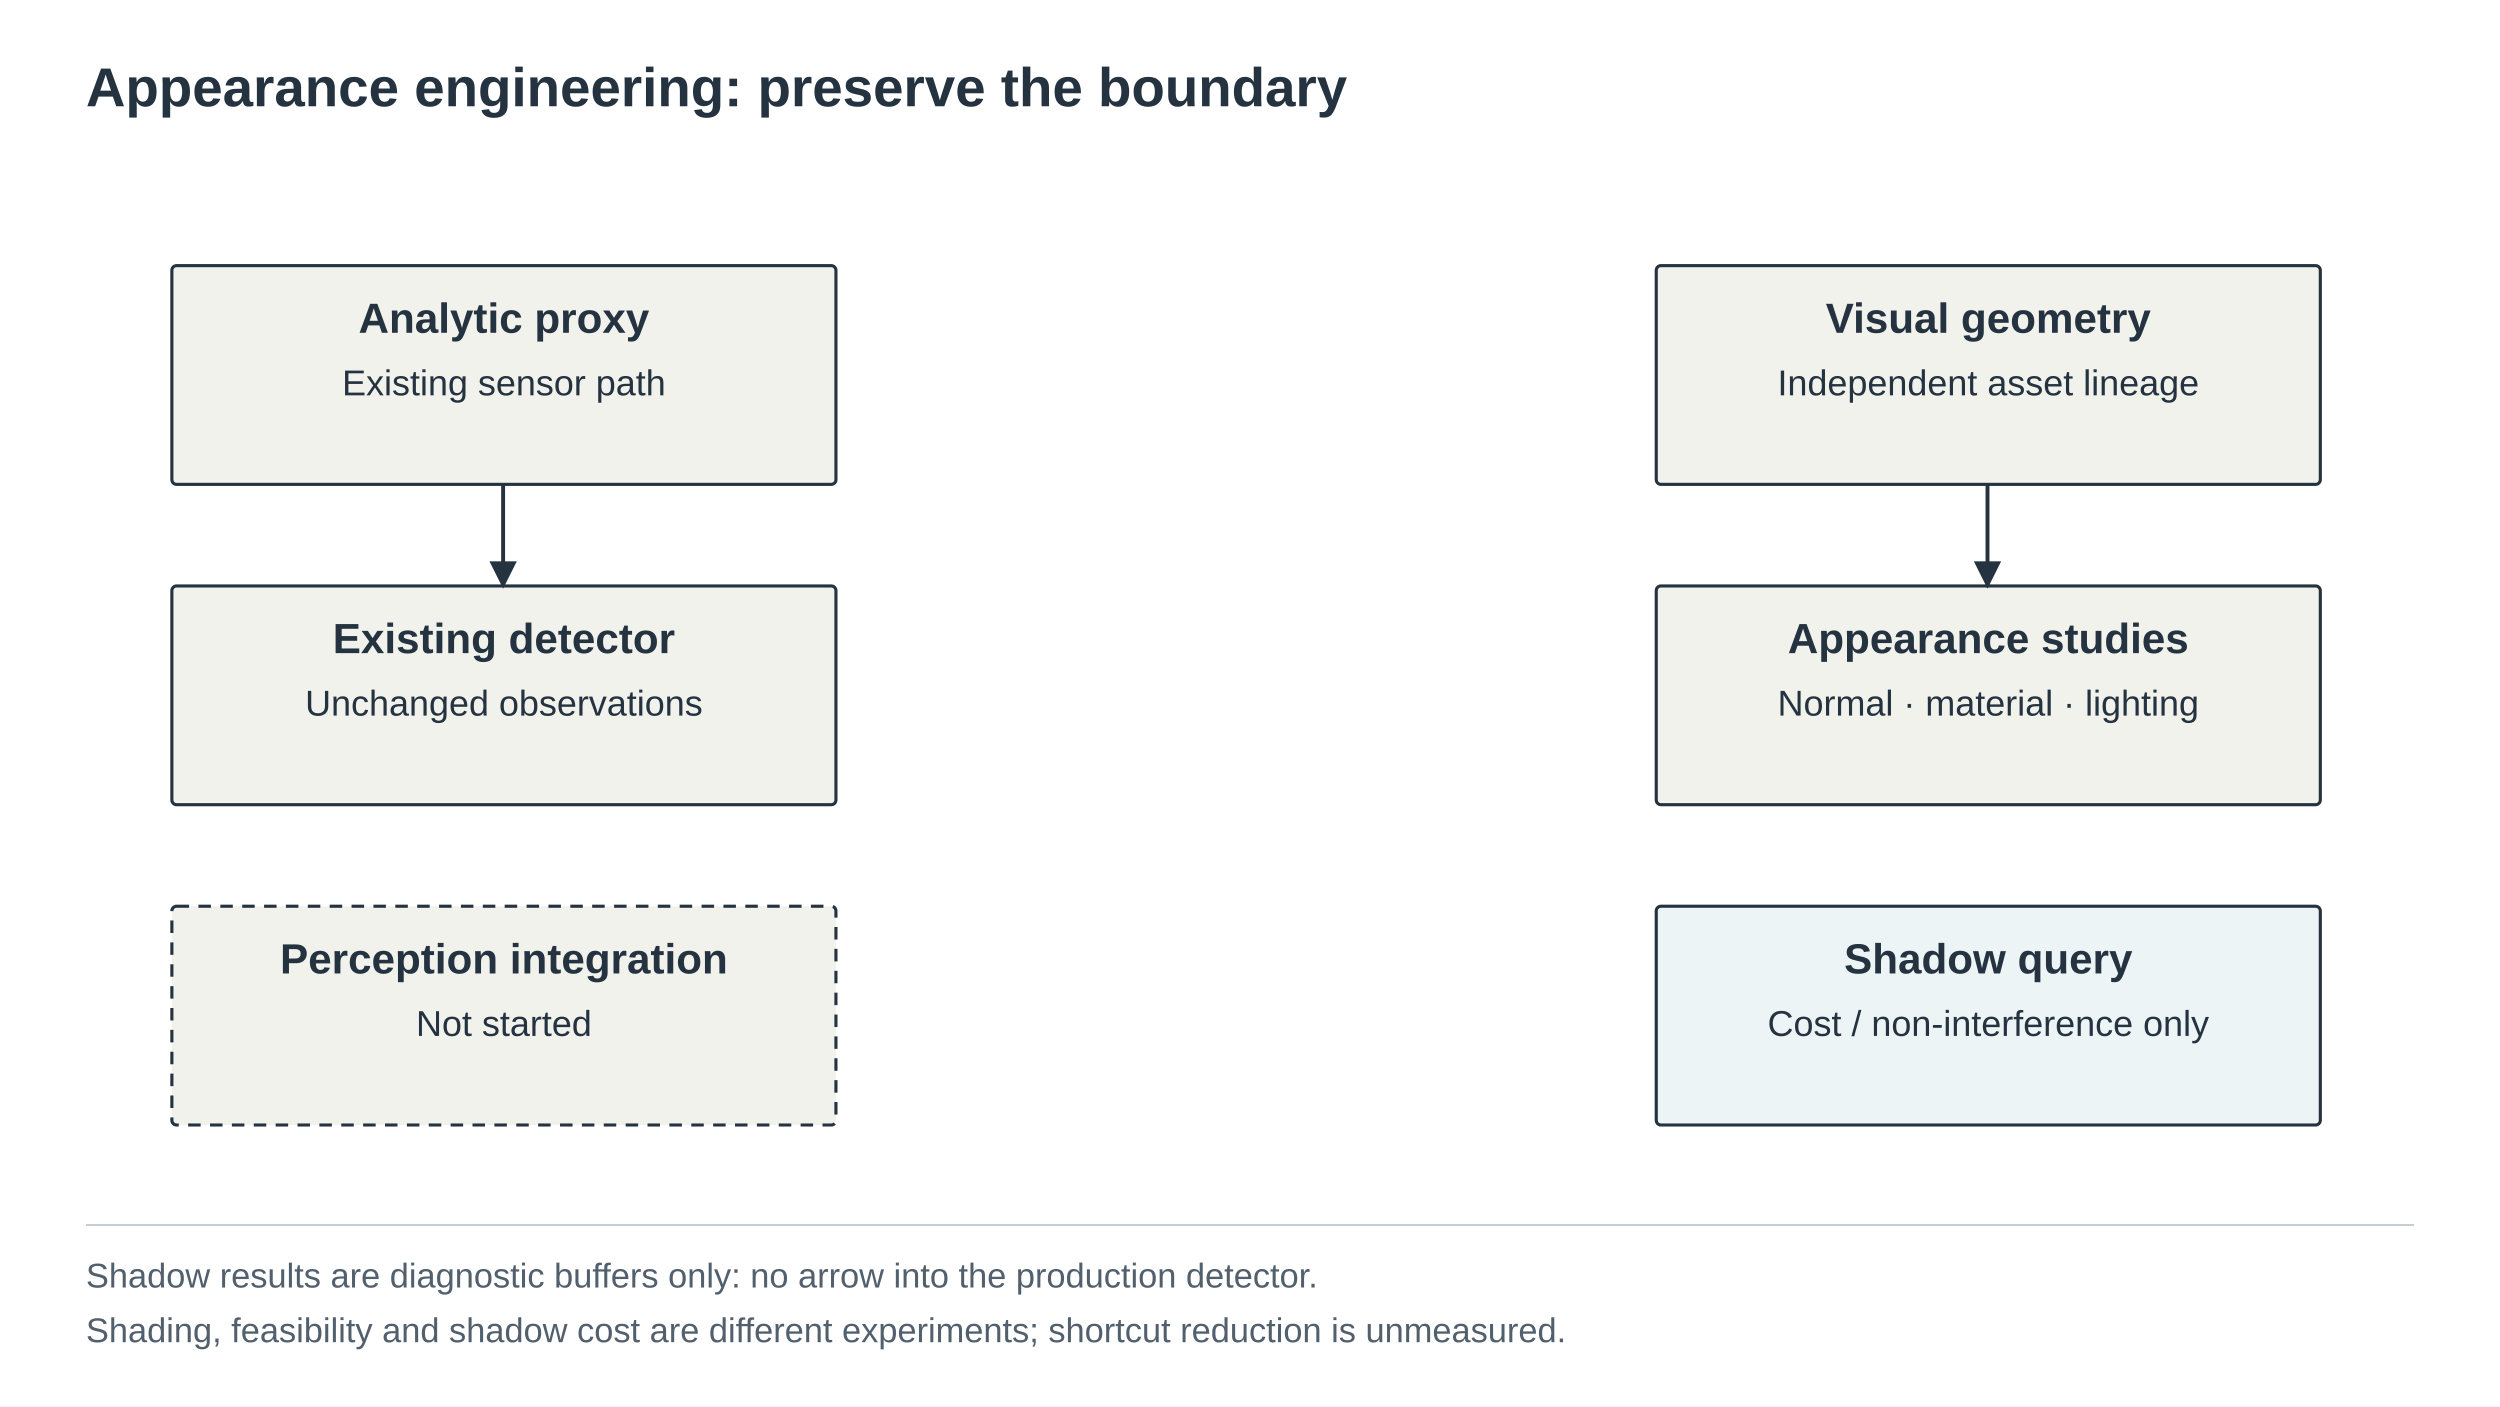
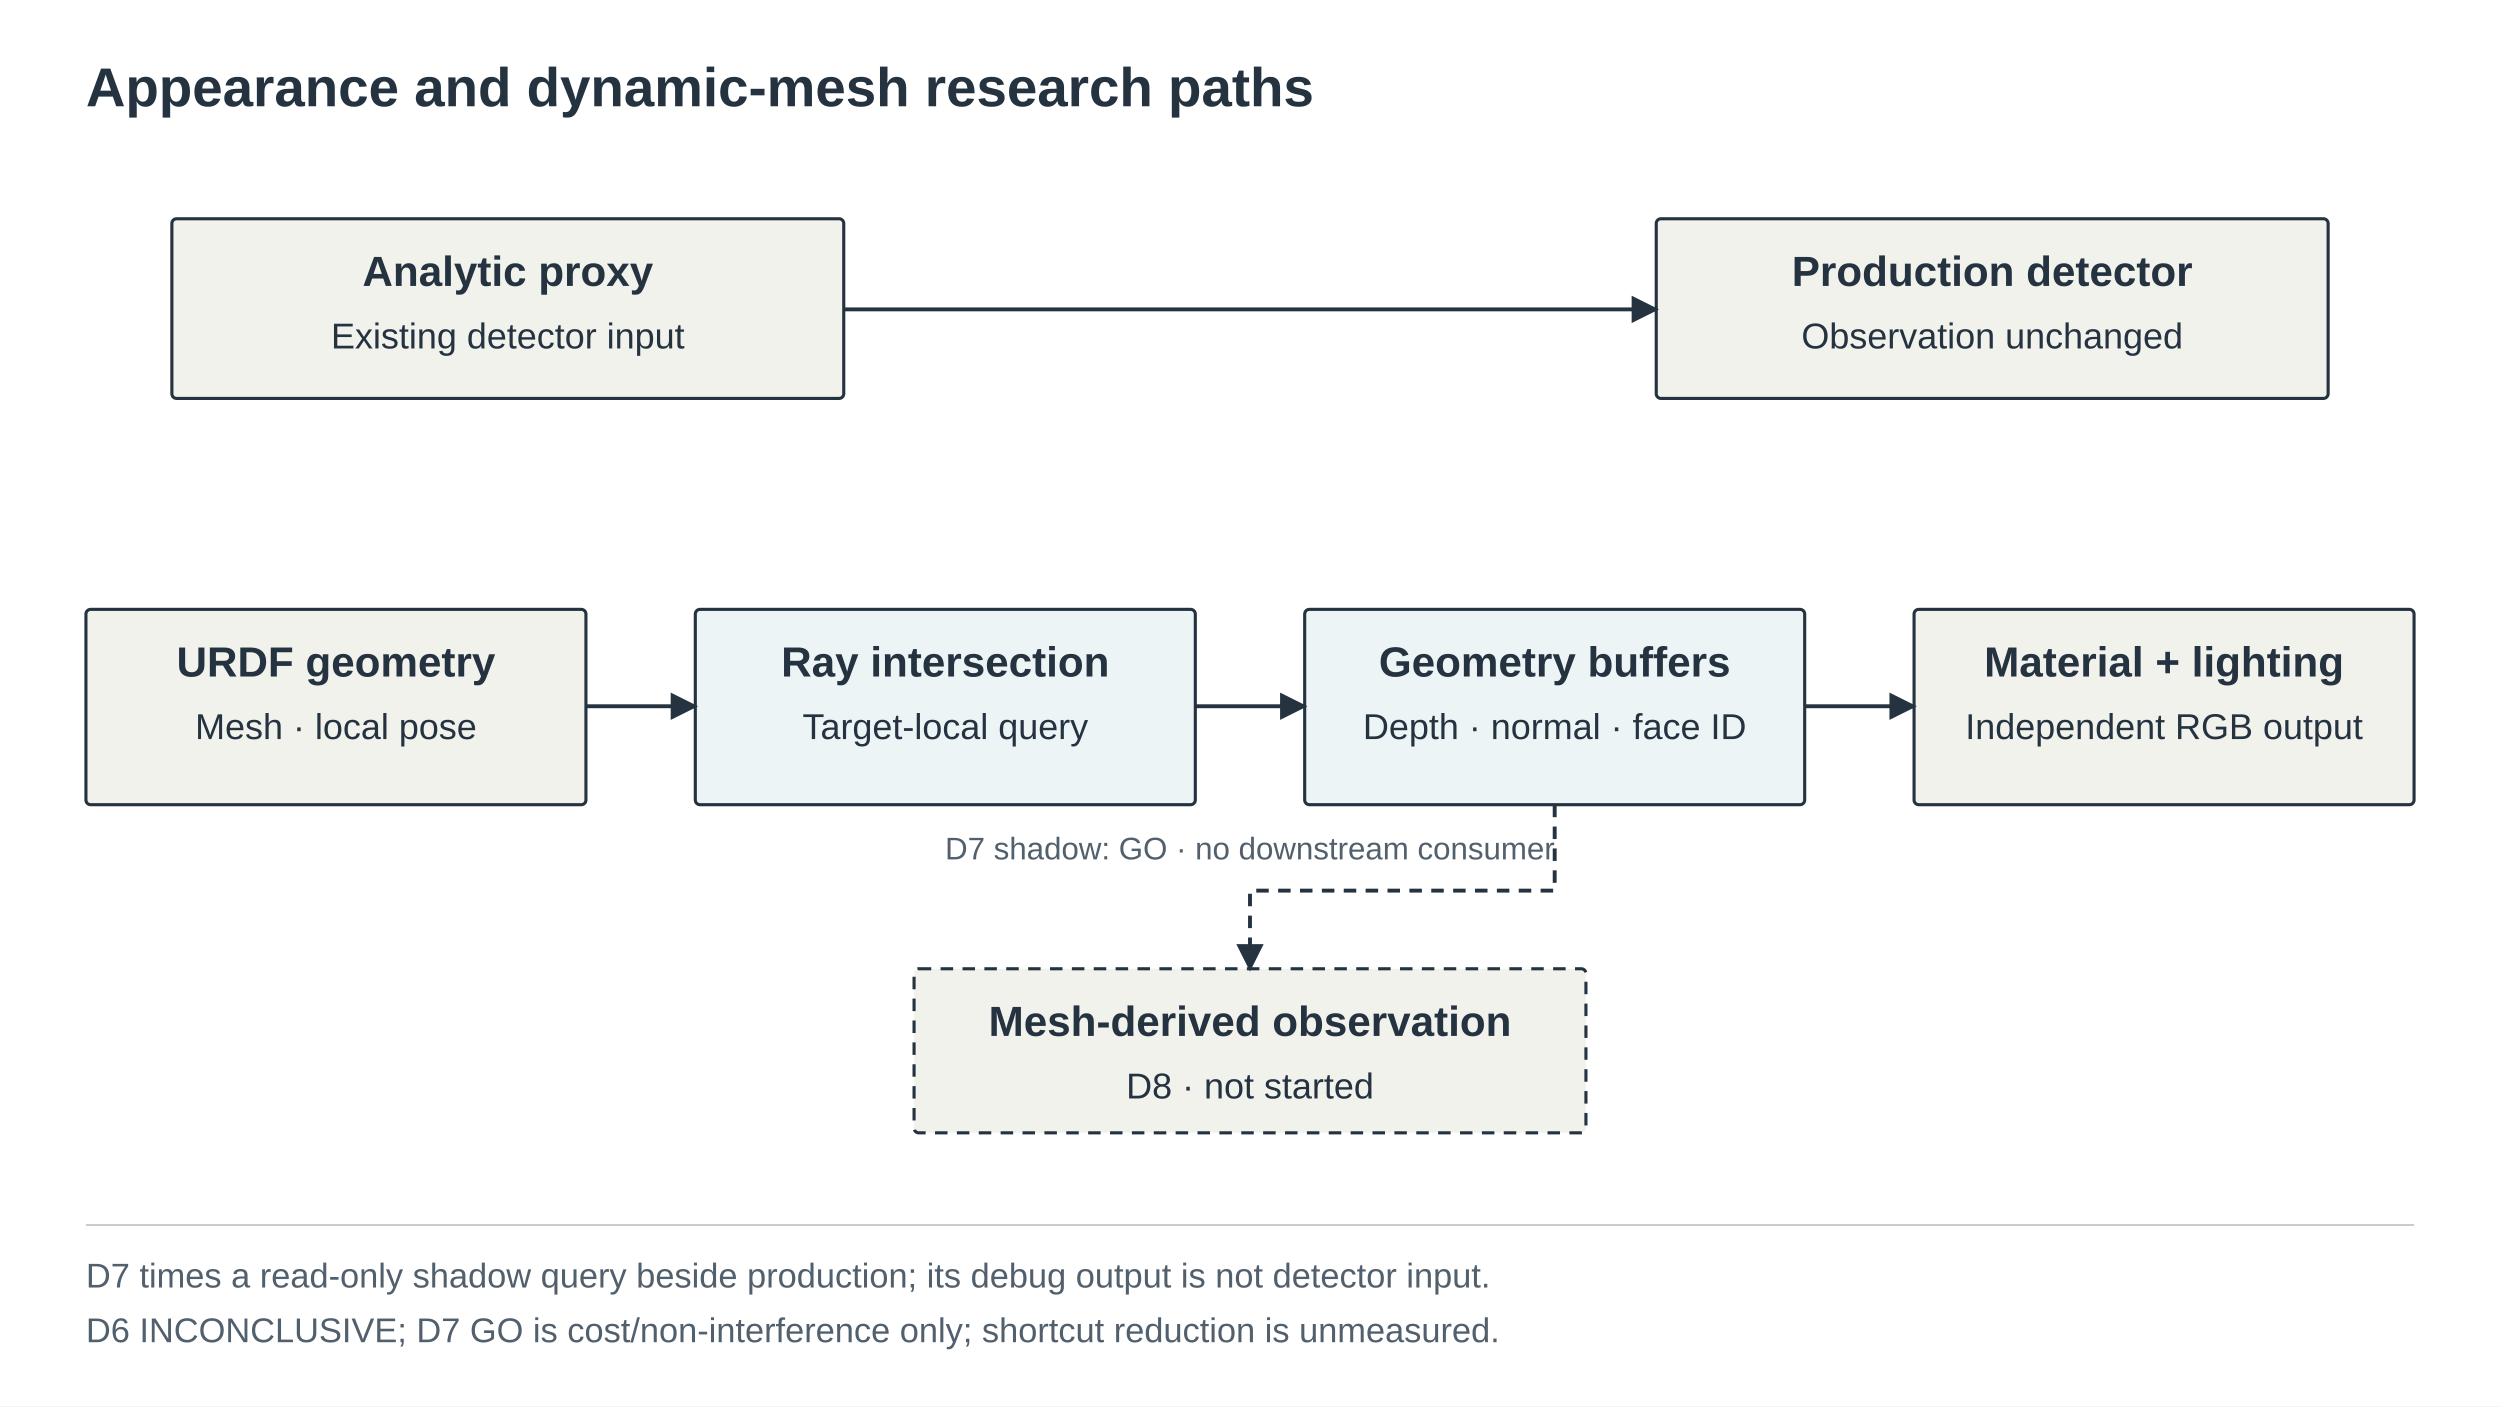
<svg xmlns="http://www.w3.org/2000/svg" width="1600" height="900" viewBox="0 0 1600 900" role="img" aria-labelledby="title desc">
  <defs>
    <marker id="arrow" viewBox="0 0 10 10" refX="9" refY="5" markerWidth="7" markerHeight="7" orient="auto">
      <path d="M0 0L10 5L0 10Z" fill="#253341" />
    </marker>
  </defs>
  <rect width="1600" height="900" fill="white" />
  <g font-family="Arial, Noto Sans CJK KR, sans-serif" fill="#16232f">
-     <text x="55" y="68" font-size="35" font-weight="700" text-anchor="start" fill="#253341">Appearance engineering: preserve the boundary</text>
+     <text x="55" y="68" font-size="35" font-weight="700" text-anchor="start" fill="#253341">Appearance and dynamic-mesh research paths</text>
    <g data-block="true">
-       <rect x="110" y="170" width="425" height="140" rx="3" fill="#f2f2ed" stroke="#253341" stroke-width="2" />
-       <text x="322.5" y="213" font-size="27" font-weight="700" text-anchor="middle" fill="#253341">Analytic proxy</text>
-       <text x="322.5" y="253" font-size="23" font-weight="400" text-anchor="middle" fill="#253341">Existing sensor path</text>
+       <rect x="110" y="140" width="430" height="115" rx="3" fill="#f2f2ed" stroke="#253341" stroke-width="2" />
+       <text x="325.0" y="183" font-size="27" font-weight="700" text-anchor="middle" fill="#253341">Analytic proxy</text>
+       <text x="325.0" y="223" font-size="23" font-weight="400" text-anchor="middle" fill="#253341">Existing detector input</text>
    </g>
    <g data-block="true">
-       <rect x="110" y="375" width="425" height="140" rx="3" fill="#f2f2ed" stroke="#253341" stroke-width="2" />
-       <text x="322.5" y="418" font-size="27" font-weight="700" text-anchor="middle" fill="#253341">Existing detector</text>
-       <text x="322.5" y="458" font-size="23" font-weight="400" text-anchor="middle" fill="#253341">Unchanged observations</text>
+       <rect x="1060" y="140" width="430" height="115" rx="3" fill="#f2f2ed" stroke="#253341" stroke-width="2" />
+       <text x="1275.0" y="183" font-size="27" font-weight="700" text-anchor="middle" fill="#253341">Production detector</text>
+       <text x="1275.0" y="223" font-size="23" font-weight="400" text-anchor="middle" fill="#253341">Observation unchanged</text>
+     </g>
+     <path d="M540 198 L1060 198" fill="none" stroke="#253341" stroke-width="2.5" marker-end="url(#arrow)" />
+     <g data-block="true">
+       <rect x="55" y="390" width="320" height="125" rx="3" fill="#f2f2ed" stroke="#253341" stroke-width="2" />
+       <text x="215.0" y="433" font-size="27" font-weight="700" text-anchor="middle" fill="#253341">URDF geometry</text>
+       <text x="215.0" y="473" font-size="23" font-weight="400" text-anchor="middle" fill="#253341">Mesh · local pose</text>
    </g>
    <g data-block="true">
-       <rect x="1060" y="170" width="425" height="140" rx="3" fill="#f2f2ed" stroke="#253341" stroke-width="2" />
-       <text x="1272.5" y="213" font-size="27" font-weight="700" text-anchor="middle" fill="#253341">Visual geometry</text>
-       <text x="1272.5" y="253" font-size="23" font-weight="400" text-anchor="middle" fill="#253341">Independent asset lineage</text>
+       <rect x="445" y="390" width="320" height="125" rx="3" fill="#edf4f6" stroke="#253341" stroke-width="2" />
+       <text x="605.0" y="433" font-size="27" font-weight="700" text-anchor="middle" fill="#253341">Ray intersection</text>
+       <text x="605.0" y="473" font-size="23" font-weight="400" text-anchor="middle" fill="#253341">Target-local query</text>
    </g>
    <g data-block="true">
-       <rect x="1060" y="375" width="425" height="140" rx="3" fill="#f2f2ed" stroke="#253341" stroke-width="2" />
-       <text x="1272.5" y="418" font-size="27" font-weight="700" text-anchor="middle" fill="#253341">Appearance studies</text>
-       <text x="1272.5" y="458" font-size="23" font-weight="400" text-anchor="middle" fill="#253341">Normal · material · lighting</text>
+       <rect x="835" y="390" width="320" height="125" rx="3" fill="#edf4f6" stroke="#253341" stroke-width="2" />
+       <text x="995.0" y="433" font-size="27" font-weight="700" text-anchor="middle" fill="#253341">Geometry buffers</text>
+       <text x="995.0" y="473" font-size="23" font-weight="400" text-anchor="middle" fill="#253341">Depth · normal · face ID</text>
    </g>
    <g data-block="true">
-       <rect x="1060" y="580" width="425" height="140" rx="3" fill="#edf4f6" stroke="#253341" stroke-width="2" />
-       <text x="1272.5" y="623" font-size="27" font-weight="700" text-anchor="middle" fill="#253341">Shadow query</text>
-       <text x="1272.5" y="663" font-size="23" font-weight="400" text-anchor="middle" fill="#253341">Cost / non-interference only</text>
+       <rect x="1225" y="390" width="320" height="125" rx="3" fill="#f2f2ed" stroke="#253341" stroke-width="2" />
+       <text x="1385.0" y="433" font-size="27" font-weight="700" text-anchor="middle" fill="#253341">Material + lighting</text>
+       <text x="1385.0" y="473" font-size="23" font-weight="400" text-anchor="middle" fill="#253341">Independent RGB output</text>
    </g>
+     <path d="M375 452 L445 452" fill="none" stroke="#253341" stroke-width="2.5" marker-end="url(#arrow)" />
+     <path d="M765 452 L835 452" fill="none" stroke="#253341" stroke-width="2.5" marker-end="url(#arrow)" />
+     <path d="M1155 452 L1225 452" fill="none" stroke="#253341" stroke-width="2.5" marker-end="url(#arrow)" />
    <g data-block="true">
-       <rect x="110" y="580" width="425" height="140" rx="3" fill="#f2f2ed" stroke="#253341" stroke-width="2" stroke-dasharray="8 6" />
-       <text x="322.5" y="623" font-size="27" font-weight="700" text-anchor="middle" fill="#253341">Perception integration</text>
-       <text x="322.5" y="663" font-size="23" font-weight="400" text-anchor="middle" fill="#253341">Not started</text>
+       <rect x="585" y="620" width="430" height="105" rx="3" fill="#f2f2ed" stroke="#253341" stroke-width="2" stroke-dasharray="8 6" />
+       <text x="800.0" y="663" font-size="27" font-weight="700" text-anchor="middle" fill="#253341">Mesh-derived observation</text>
+       <text x="800.0" y="703" font-size="23" font-weight="400" text-anchor="middle" fill="#253341">D8 · not started</text>
    </g>
-     <path d="M322 310 L322 375" fill="none" stroke="#253341" stroke-width="2.5" marker-end="url(#arrow)" />
-     <path d="M1272 310 L1272 375" fill="none" stroke="#253341" stroke-width="2.5" marker-end="url(#arrow)" />
+     <path d="M995 515 L995 570 L800 570 L800 620" fill="none" stroke="#253341" stroke-width="2.5" marker-end="url(#arrow)" stroke-dasharray="8 6" />
+     <text x="995" y="550" font-size="20" font-weight="400" text-anchor="end" fill="#52606d">D7 shadow: GO · no downstream consumer</text>
    <path d="M55 784H1545" stroke="#b6c0c8" />
-     <text x="55" y="824" font-size="22" font-weight="400" text-anchor="start" fill="#52606d">Shadow results are diagnostic buffers only: no arrow into the production detector.</text>
-     <text x="55" y="859" font-size="22" font-weight="400" text-anchor="start" fill="#52606d">Shading, feasibility and shadow cost are different experiments; shortcut reduction is unmeasured.</text>
+     <text x="55" y="824" font-size="22" font-weight="400" text-anchor="start" fill="#52606d">D7 times a read-only shadow query beside production; its debug output is not detector input.</text>
+     <text x="55" y="859" font-size="22" font-weight="400" text-anchor="start" fill="#52606d">D6 INCONCLUSIVE; D7 GO is cost/non-interference only; shortcut reduction is unmeasured.</text>
  </g>
</svg>
